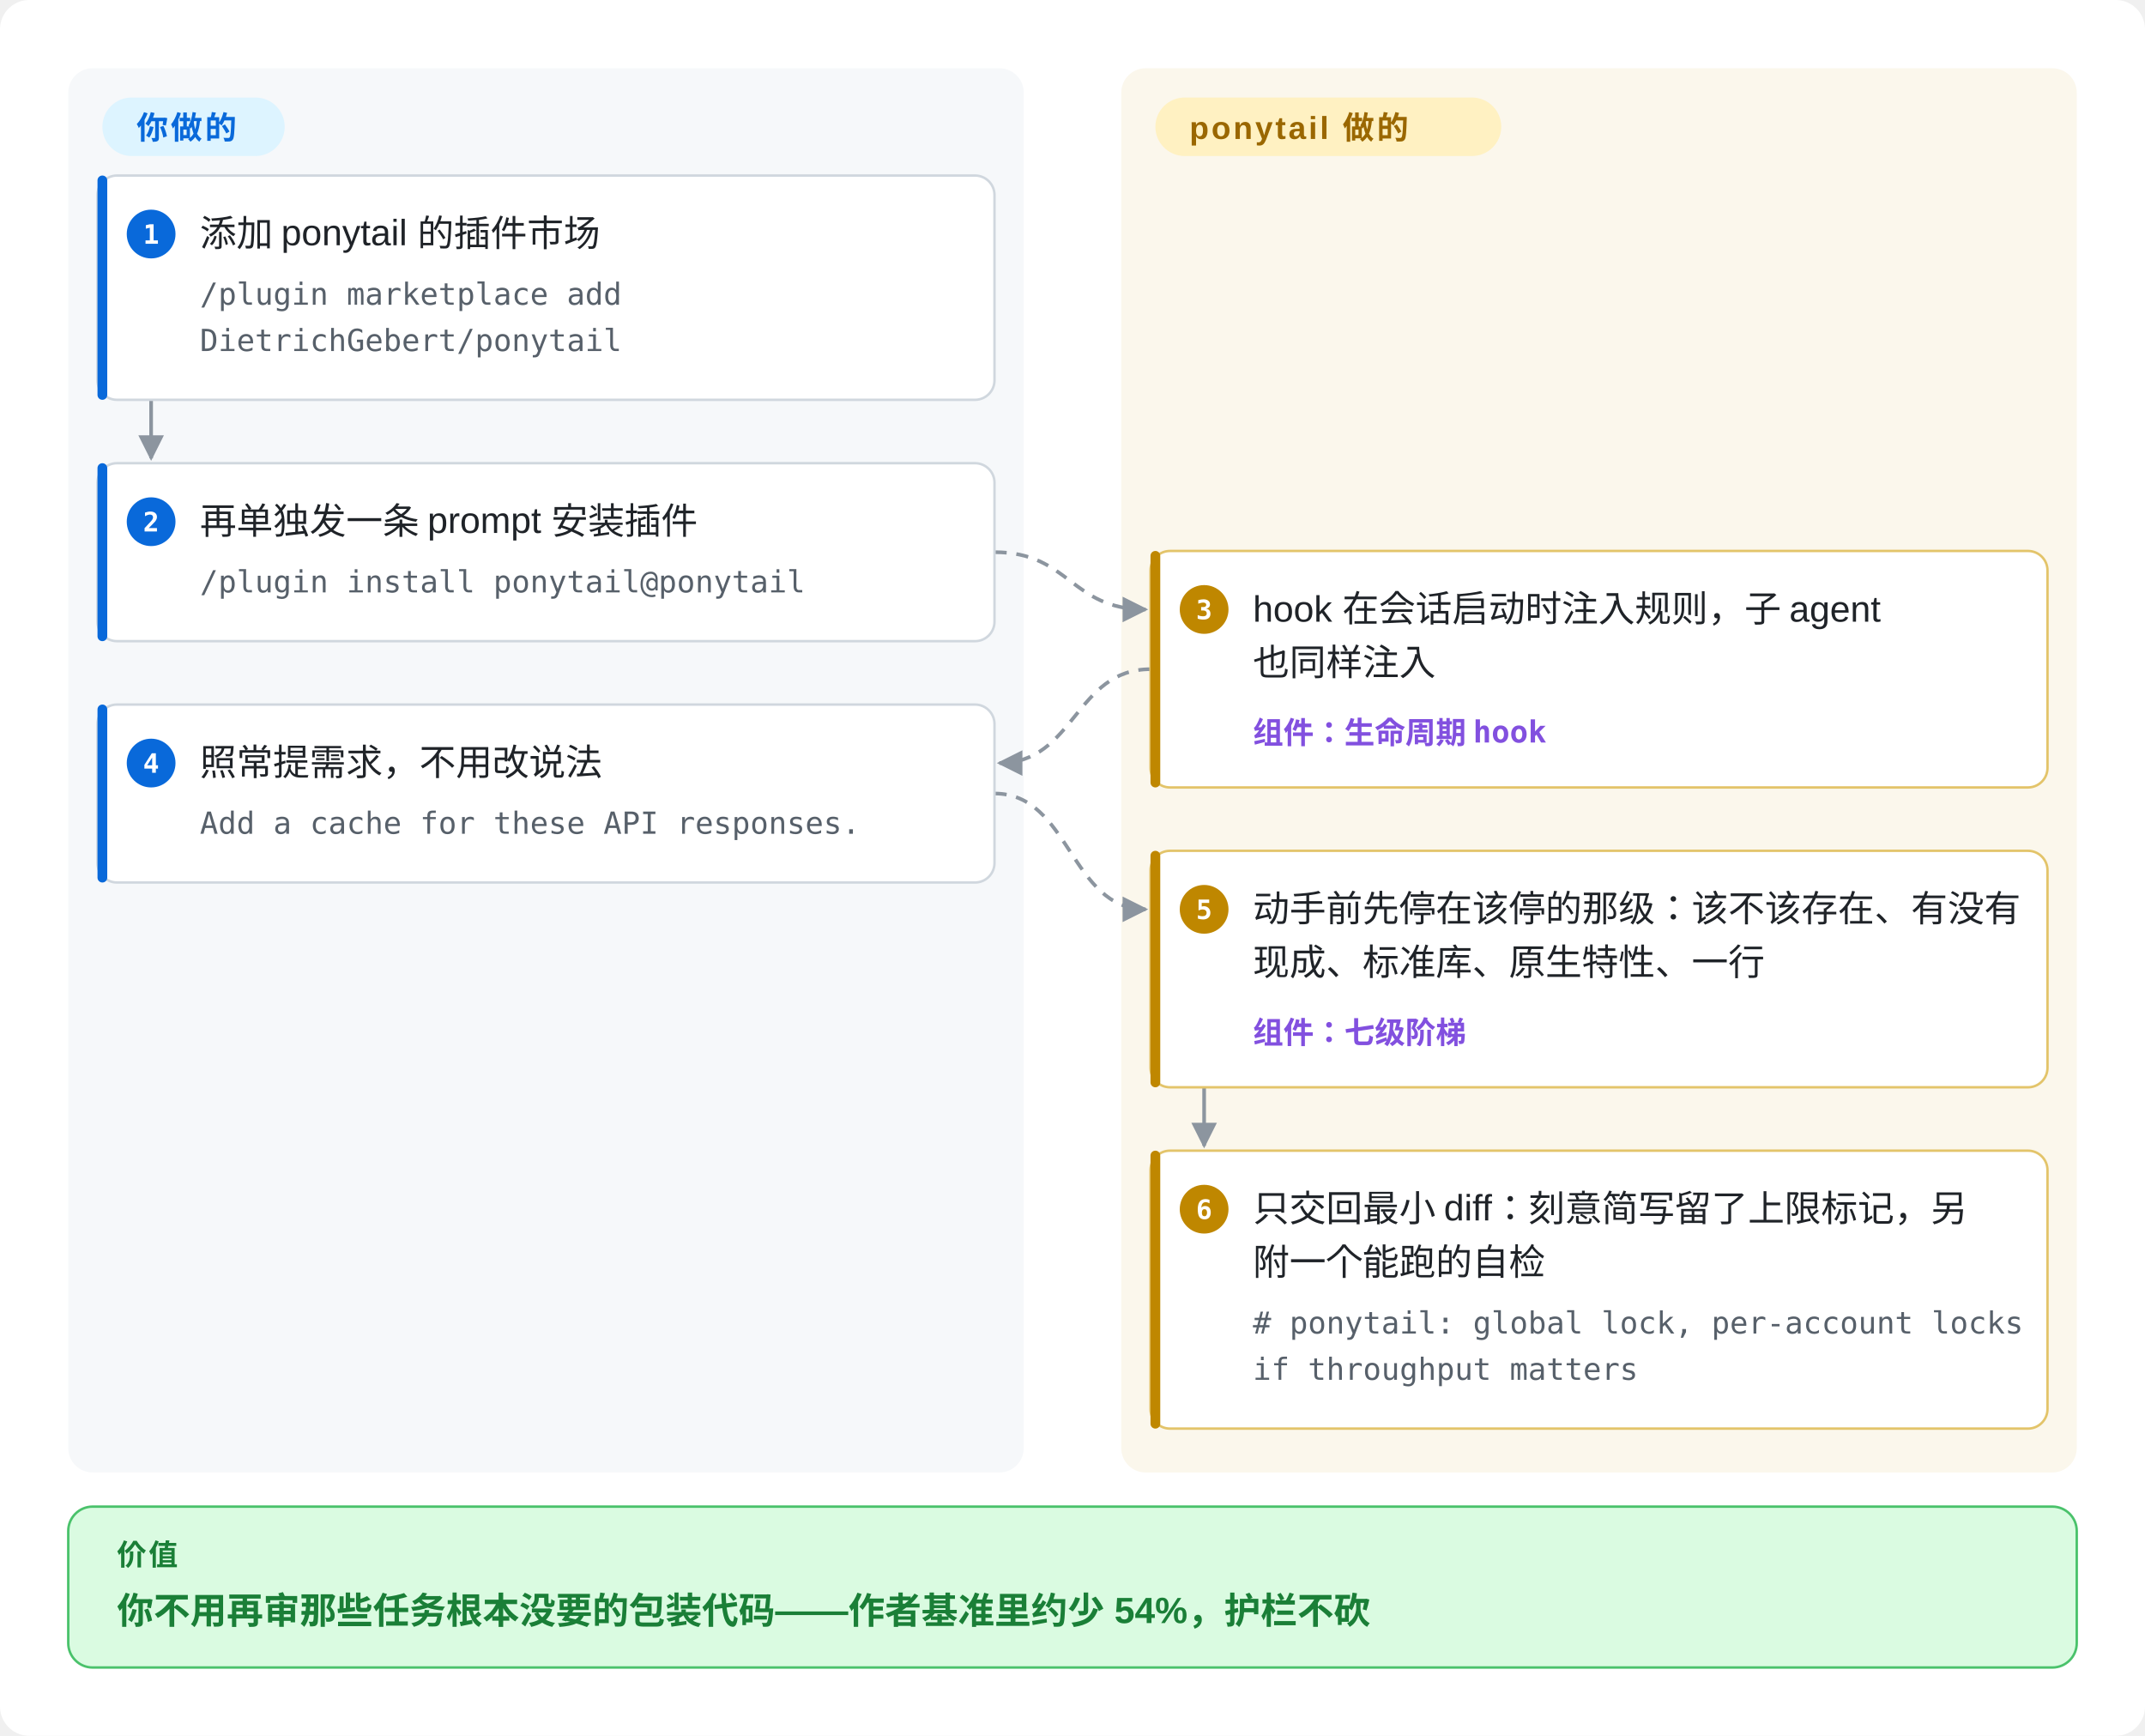
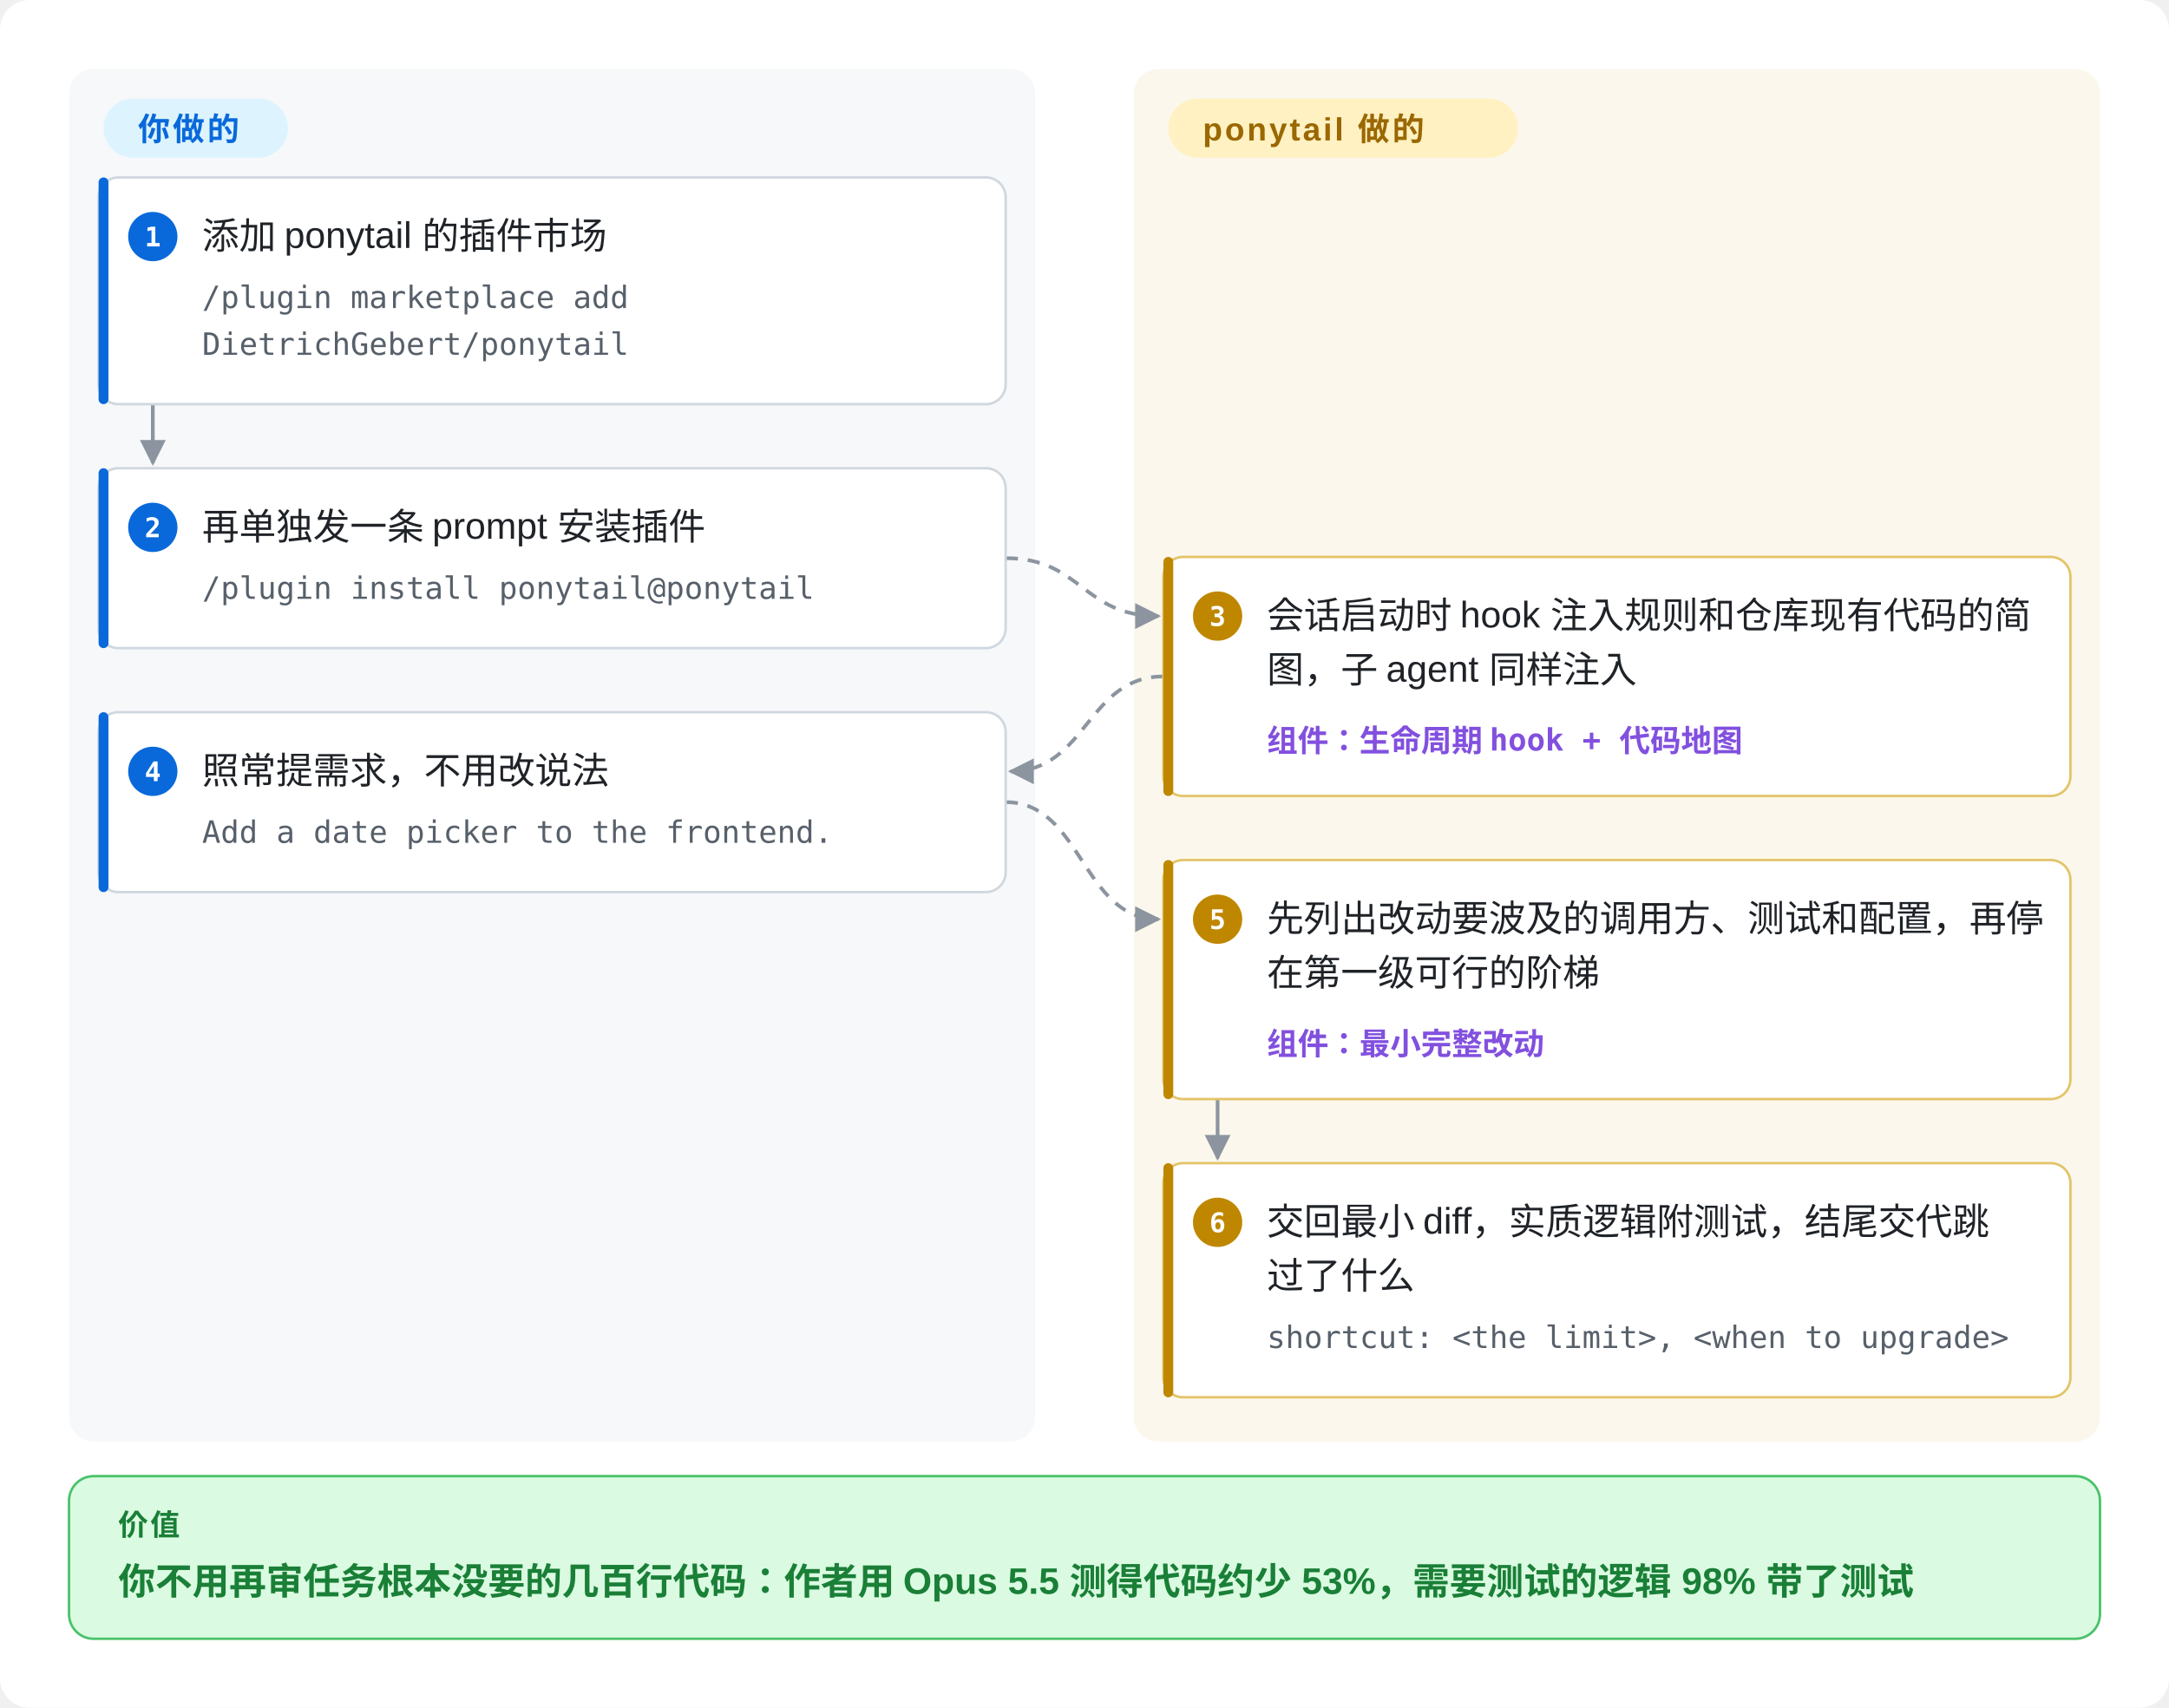
- <svg xmlns="http://www.w3.org/2000/svg" width="880" height="712" viewBox="0 0 880 712" role="img">
+ <svg xmlns="http://www.w3.org/2000/svg" width="880" height="693" viewBox="0 0 880 693" role="img">
  <style>
.bg{fill:#ffffff}.lane{fill:#f6f8fa}.laneT{fill:#fbf7ec}
.hdr{font:600 13px 'PingFang SC','Hiragino Sans GB','Microsoft YaHei','Helvetica Neue',Arial,sans-serif;letter-spacing:.08em}
.hY{fill:#0969da}.hT{fill:#9a6700}
.pillY{fill:#ddf4ff}.pillT{fill:#fff1c2}
.card{fill:#ffffff;stroke:#d0d7de;stroke-width:1}
.cardT{fill:#ffffff;stroke:#e3c46a;stroke-width:1}
.accY{fill:#0969da}.accT{fill:#bf8700}
.t{font:500 15px 'PingFang SC','Hiragino Sans GB','Microsoft YaHei','Helvetica Neue',Arial,sans-serif;fill:#1f2328}
.c{font:12.5px 'SF Mono',Menlo,Consolas,monospace;fill:#57606a}
.num{font:700 11px 'SF Mono',Menlo,Consolas,monospace;fill:#ffffff}
.edge{stroke:#8c959f;stroke-width:1.5;fill:none}
.hand{stroke:#8c959f;stroke-width:1.5;fill:none;stroke-dasharray:5 4}
.ah{fill:#8c959f}
.val{fill:#dafbe1;stroke:#4ac26b;stroke-width:1}
.valK{font:700 12px 'PingFang SC','Hiragino Sans GB','Microsoft YaHei','Helvetica Neue',Arial,sans-serif;fill:#1a7f37;letter-spacing:.08em}
.valT{font:600 15px 'PingFang SC','Hiragino Sans GB','Microsoft YaHei','Helvetica Neue',Arial,sans-serif;fill:#1a7f37}
@media (prefers-color-scheme: dark){
.bg{fill:#0d1117}.lane{fill:#161b22}.laneT{fill:#1c1a14}
.hY{fill:#58a6ff}.hT{fill:#d4a72c}.pillY{fill:#0c2d6b}.pillT{fill:#3b2e0a}
.card{fill:#0d1117;stroke:#30363d}.cardT{fill:#0d1117;stroke:#6e5a1f}
.accY{fill:#1f6feb}.accT{fill:#9e6a03}
.t{fill:#e6edf3}.c{fill:#8b949e}
.edge,.hand{stroke:#6e7681}.ah{fill:#6e7681}
.val{fill:#0f2d1a;stroke:#2ea043}.valK,.valT{fill:#3fb950}
}

.comp{font:600 12.5px 'SF Mono',Menlo,Consolas,monospace;fill:#8250df}
@media (prefers-color-scheme: dark){.comp{fill:#a371f7}}
</style>
  <defs>
    <marker id="a" viewBox="0 0 10 10" refX="9" refY="5" markerWidth="7" markerHeight="7" orient="auto-start-reverse">
      <path class="ah" d="M0,0 L10,5 L0,10 z" />
    </marker>
  </defs>
-   <rect class="bg" width="880" height="712" rx="12" />
-   <rect class="lane" x="28" y="28" width="392" height="576" rx="10" />
+   <rect class="bg" width="880" height="693" rx="12" />
+   <rect class="lane" x="28" y="28" width="392" height="557" rx="10" />
  <rect class="pillY" x="42" y="40" width="74.8" height="24" rx="12" />
  <text class="hdr hY" x="56" y="57">你做的</text>
-   <rect class="laneT" x="460" y="28" width="392" height="576" rx="10" />
+   <rect class="laneT" x="460" y="28" width="392" height="557" rx="10" />
  <rect class="pillT" x="474" y="40" width="141.9" height="24" rx="12" />
  <text class="hdr hT" x="488" y="57">ponytail 做的</text>
  <path class="edge" d="M62,164 L62,188" marker-end="url(#a)" />
  <path class="hand" d="M408,226.5 C439.0,226.5 439.0,250 470,250" marker-end="url(#a)" />
  <path class="hand" d="M472,274.5 C441.0,274.5 441.0,313 410,313" marker-end="url(#a)" />
  <path class="hand" d="M408,325.5 C439.0,325.5 439.0,373 470,373" marker-end="url(#a)" />
  <path class="edge" d="M494,446 L494,470" marker-end="url(#a)" />
  <rect class="card" x="40" y="72" width="368" height="92" rx="8" />
  <rect class="accY" x="40" y="72" width="4" height="92" rx="2" />
  <circle class="accY" cx="62" cy="96" r="10" />
  <text class="num" x="62" y="100" text-anchor="middle">1</text>
  <text class="t" x="82" y="101">添加 ponytail 的插件市场</text>
  <text class="c" x="82" y="125">/plugin marketplace add</text>
  <text class="c" x="82" y="144">DietrichGebert/ponytail</text>
  <rect class="card" x="40" y="190" width="368" height="73" rx="8" />
  <rect class="accY" x="40" y="190" width="4" height="73" rx="2" />
  <circle class="accY" cx="62" cy="214" r="10" />
  <text class="num" x="62" y="218" text-anchor="middle">2</text>
  <text class="t" x="82" y="219">再单独发一条 prompt 安装插件</text>
  <text class="c" x="82" y="243">/plugin install ponytail@ponytail</text>
  <rect class="cardT" x="472" y="226" width="368" height="97" rx="8" />
  <rect class="accT" x="472" y="226" width="4" height="97" rx="2" />
  <circle class="accT" cx="494" cy="250" r="10" />
  <text class="num" x="494" y="254" text-anchor="middle">3</text>
-   <text class="t" x="514" y="255">hook 在会话启动时注入规则，子 agent </text>
-   <text class="t" x="514" y="277">也同样注入</text>
-   <text class="comp" x="514" y="305">组件：生命周期 hook</text>
+   <text class="t" x="514" y="255">会话启动时 hook 注入规则和仓库现有代码的简</text>
+   <text class="t" x="514" y="277">图，子 agent 同样注入</text>
+   <text class="comp" x="514" y="305">组件：生命周期 hook + 代码地图</text>
  <rect class="card" x="40" y="289" width="368" height="73" rx="8" />
  <rect class="accY" x="40" y="289" width="4" height="73" rx="2" />
  <circle class="accY" cx="62" cy="313" r="10" />
  <text class="num" x="62" y="317" text-anchor="middle">4</text>
  <text class="t" x="82" y="318">照常提需求，不用改说法</text>
-   <text class="c" x="82" y="342">Add a cache for these API responses.</text>
+   <text class="c" x="82" y="342">Add a date picker to the frontend.</text>
  <rect class="cardT" x="472" y="349" width="368" height="97" rx="8" />
  <rect class="accT" x="472" y="349" width="4" height="97" rx="2" />
  <circle class="accT" cx="494" cy="373" r="10" />
  <text class="num" x="494" y="377" text-anchor="middle">5</text>
-   <text class="t" x="514" y="378">动手前先停在该停的那级：该不该存在、有没有</text>
-   <text class="t" x="514" y="400">现成、标准库、原生特性、一行</text>
-   <text class="comp" x="514" y="428">组件：七级阶梯</text>
-   <rect class="cardT" x="472" y="472" width="368" height="114" rx="8" />
-   <rect class="accT" x="472" y="472" width="4" height="114" rx="2" />
+   <text class="t" x="514" y="378">先列出改动要波及的调用方、测试和配置，再停</text>
+   <text class="t" x="514" y="400">在第一级可行的阶梯</text>
+   <text class="comp" x="514" y="428">组件：最小完整改动</text>
+   <rect class="cardT" x="472" y="472" width="368" height="95" rx="8" />
+   <rect class="accT" x="472" y="472" width="4" height="95" rx="2" />
  <circle class="accT" cx="494" cy="496" r="10" />
  <text class="num" x="494" y="500" text-anchor="middle">6</text>
-   <text class="t" x="514" y="501">只交回最小 diff：刻意简写留了上限标记，另</text>
-   <text class="t" x="514" y="523">附一个能跑的自检</text>
-   <text class="c" x="514" y="547"># ponytail: global lock, per-account locks</text>
-   <text class="c" x="514" y="566">if throughput matters</text>
-   <rect class="val" x="28" y="618" width="824" height="66" rx="10" />
-   <text class="valK" x="48" y="642">价值</text>
-   <text class="valT" x="48" y="666">你不用再审那些任务根本没要的包装代码——作者基准里约少 54%，护栏不砍</text>
+   <text class="t" x="514" y="501">交回最小 diff，实质逻辑附测试，结尾交代跳</text>
+   <text class="t" x="514" y="523">过了什么</text>
+   <text class="c" x="514" y="547">shortcut: &lt;the limit&gt;, &lt;when to upgrade&gt;</text>
+   <rect class="val" x="28" y="599" width="824" height="66" rx="10" />
+   <text class="valK" x="48" y="623">价值</text>
+   <text class="valT" x="48" y="647">你不用再审任务根本没要的几百行代码：作者用 Opus 5.5 测得代码约少 53%，需要测试的逻辑 98% 带了测试</text>
</svg>
